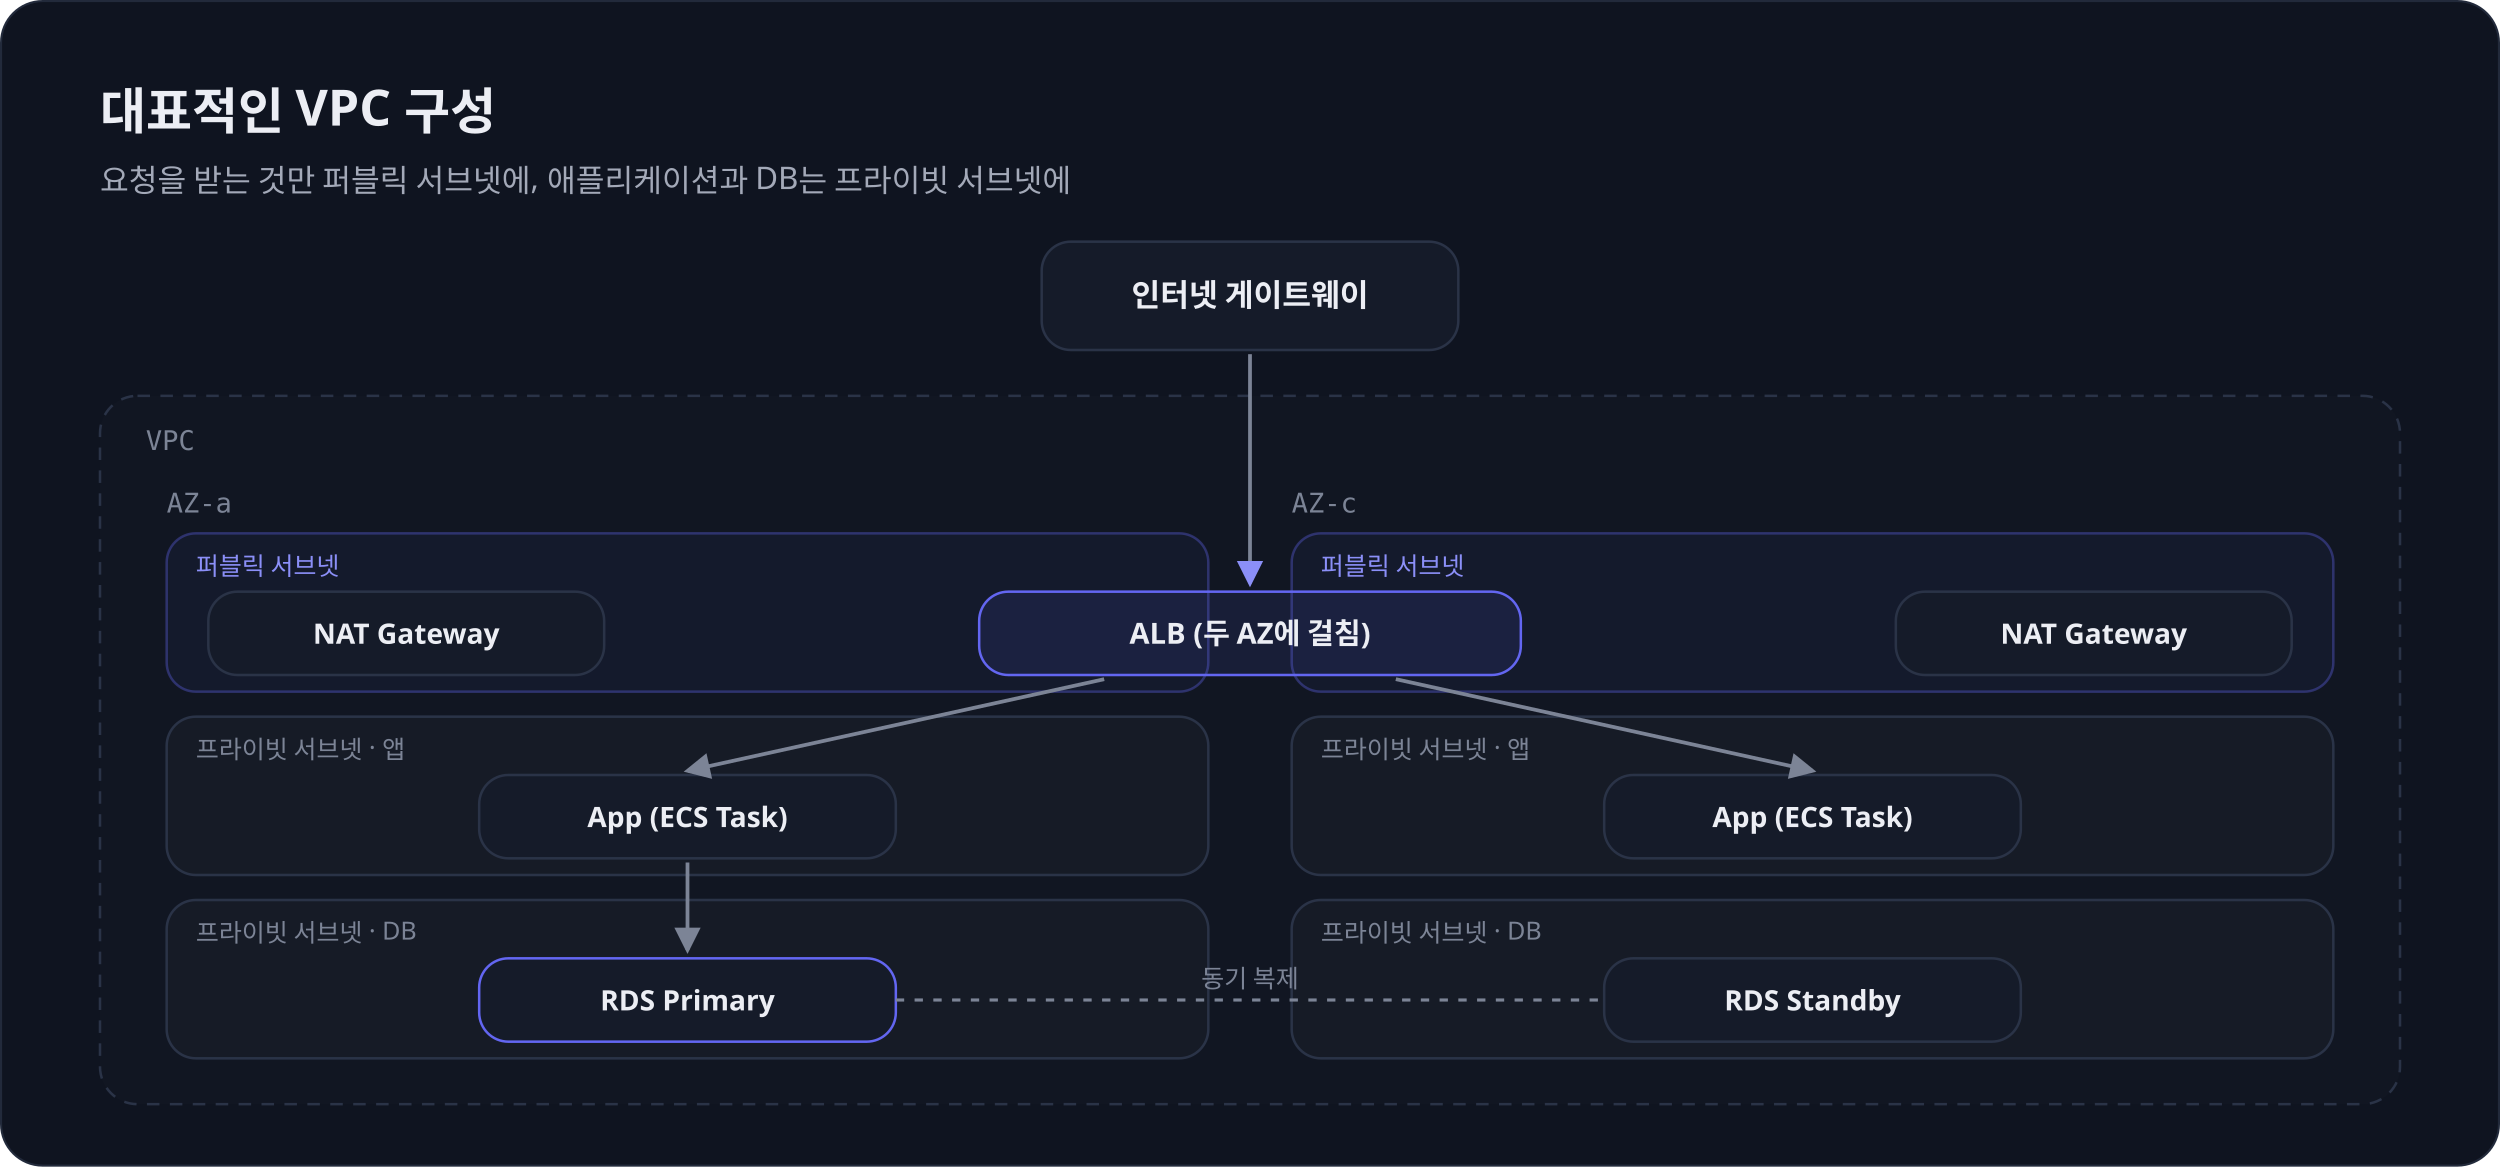
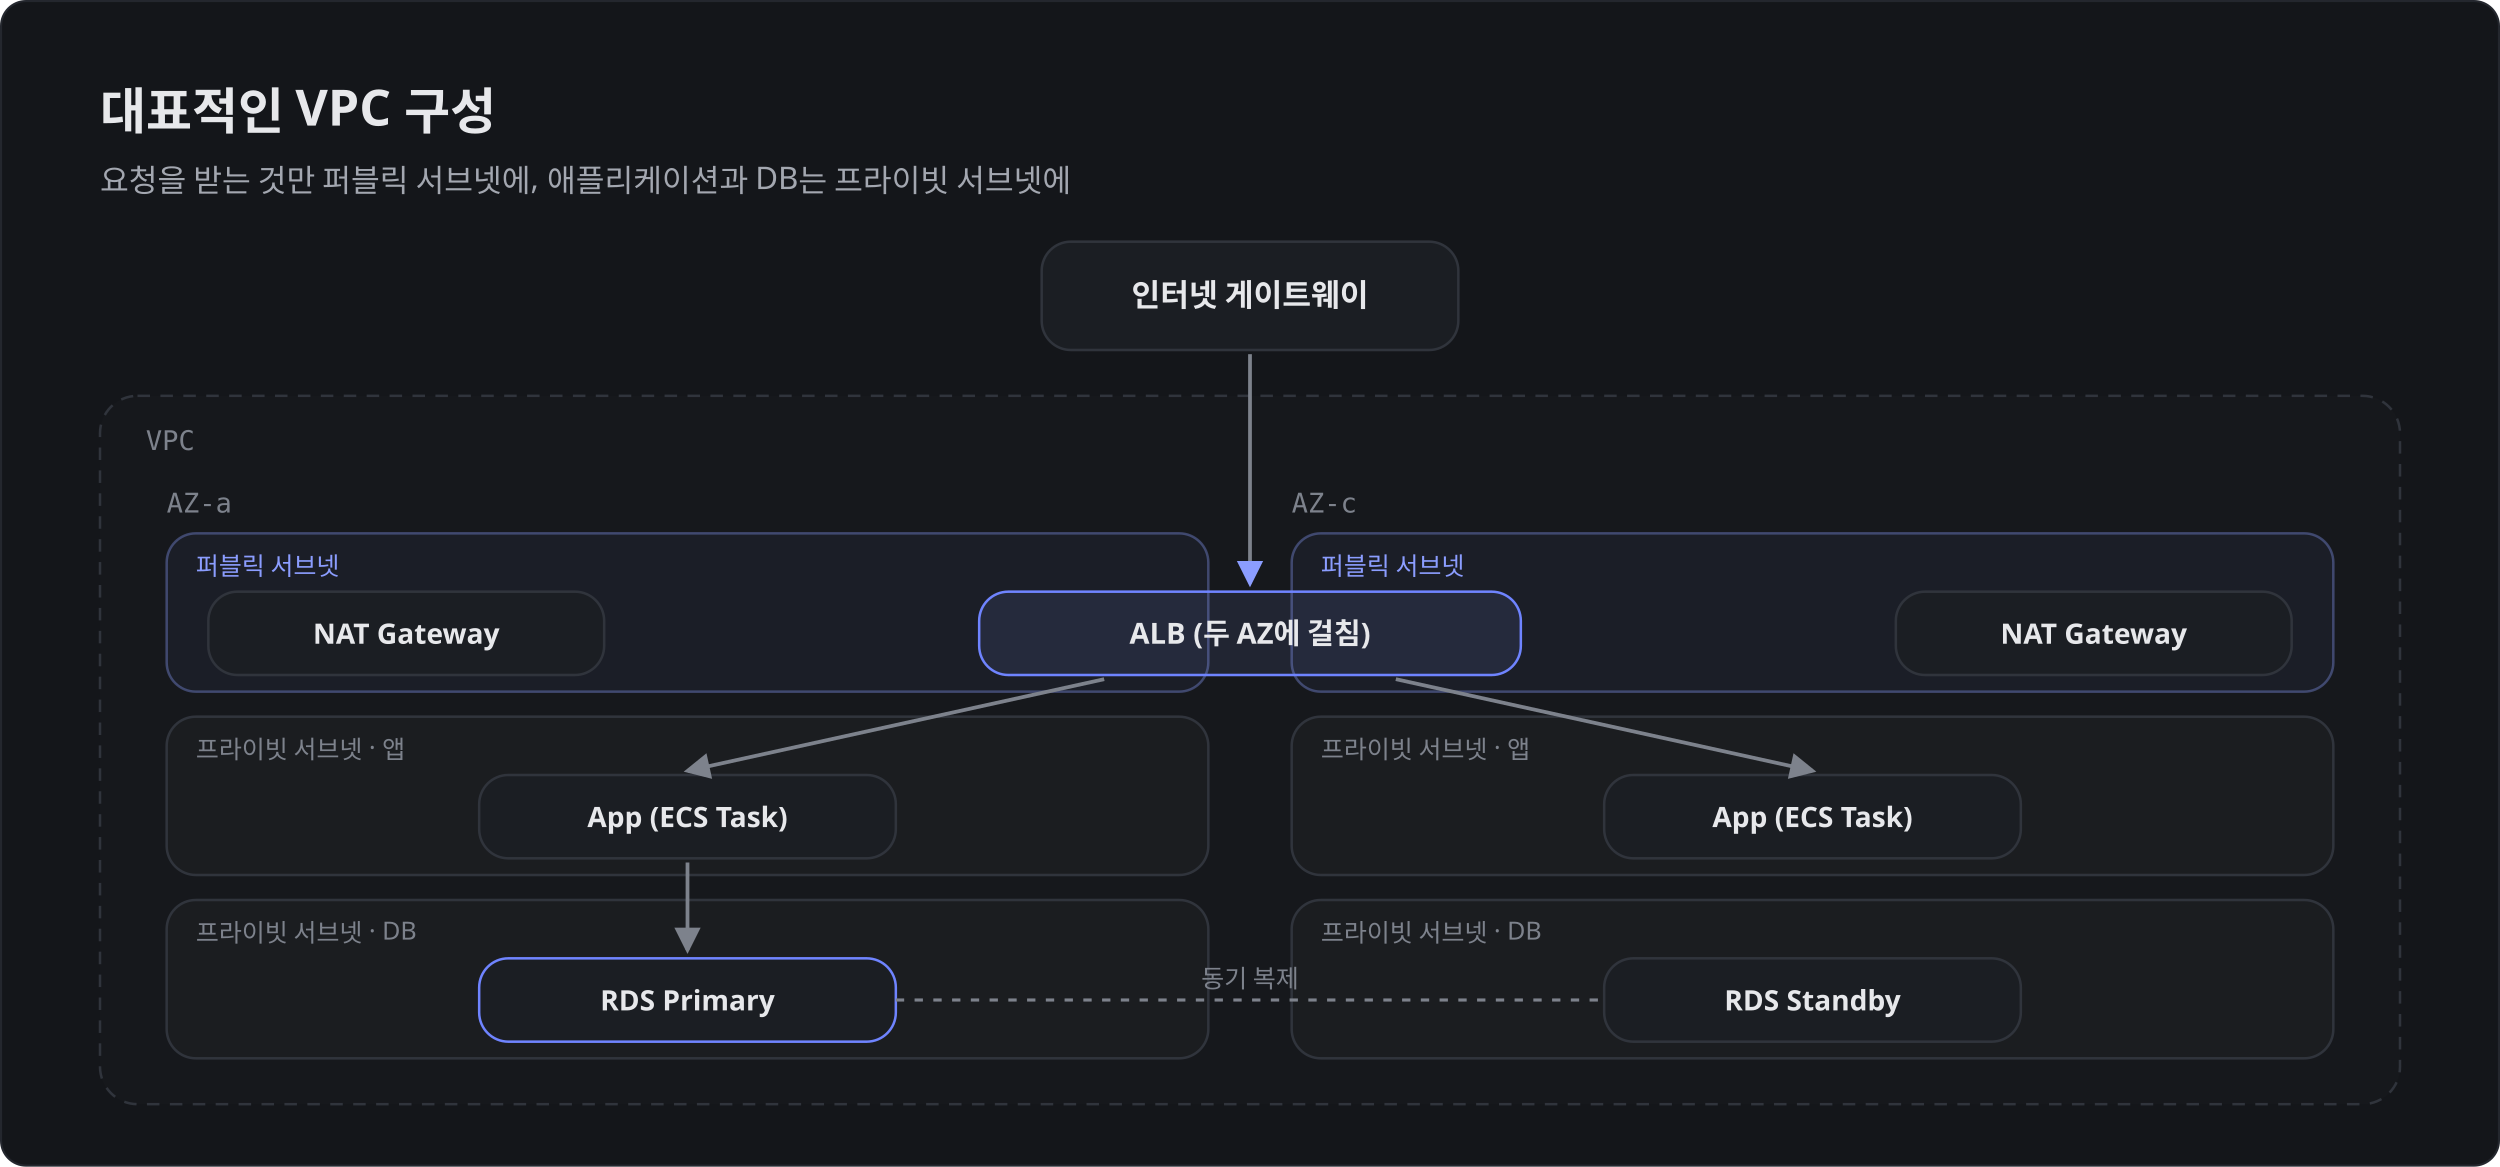
<svg xmlns="http://www.w3.org/2000/svg" viewBox="0 0 1200 560" width="1200" height="560" role="img" aria-label="VPC 퍼블릭 프라이빗 서브넷 구성">
  <defs>
    <marker id="arw" viewBox="0 0 10 10" refX="8.5" refY="5" markerWidth="7" markerHeight="7" orient="auto-start-reverse">
-       <path d="M0 0 L10 5 L0 10 z" fill="#7c8496" />
+       <path d="M0 0 L10 5 L0 10 z" fill="#7d828c" />
    </marker>
    <marker id="arwA" viewBox="0 0 10 10" refX="8.5" refY="5" markerWidth="7" markerHeight="7" orient="auto-start-reverse">
-       <path d="M0 0 L10 5 L0 10 z" fill="#8b8ff8" />
+       <path d="M0 0 L10 5 L0 10 z" fill="#8b9dff" />
    </marker>
  </defs>
-   <rect x="0.5" y="0.5" width="1199" height="559" rx="20" fill="#0f1420" stroke="#222a3b" />
+   <rect x="0.5" y="0.5" width="1199" height="559" rx="12" fill="#14161a" stroke="#24272e" />
  <g font-family="'Pretendard Variable', Pretendard, 'Apple SD Gothic Neo', 'Malgun Gothic', 'Noto Sans KR', system-ui, sans-serif">
-     <text x="48" y="62" font-size="24" font-weight="700" fill="#eceef4" text-anchor="start">대표적인 VPC 구성</text>
-     <text x="48" y="92" font-size="15" font-weight="400" fill="#a3a9b8" text-anchor="start">요청을 받는 것만 퍼블릭 서브넷에, 애플리케이션과 DB는 프라이빗 서브넷에</text>
-     <rect x="500" y="116" width="200" height="52" rx="14" fill="#151b29" stroke="#2a3347" stroke-width="1.2" />
-     <text x="600" y="147" font-size="15" font-weight="650" fill="#eceef4" text-anchor="middle">인터넷 게이트웨이</text>
-     <rect x="48" y="190" width="1104" height="340" rx="18" fill="rgba(255,255,255,0.01)" stroke="#2a3347" stroke-dasharray="6 5" stroke-width="1.2" />
-     <text x="70" y="216" font-size="13" font-weight="400" fill="#7c8496" text-anchor="start" font-family="'Geist Mono', ui-monospace, Consolas, Menlo, monospace">VPC</text>
-     <text x="80" y="246" font-size="13" font-weight="400" fill="#7c8496" text-anchor="start" font-family="'Geist Mono', ui-monospace, Consolas, Menlo, monospace">AZ-a</text>
-     <rect x="80" y="256" width="500" height="76" rx="14" fill="rgba(99,102,241,0.05)" stroke="rgba(99,102,241,0.35)" stroke-width="1.2" />
-     <text x="94" y="276" font-size="12" font-weight="400" fill="#8b8ff8" text-anchor="start">퍼블릭 서브넷</text>
-     <rect x="80" y="344" width="500" height="76" rx="14" fill="rgba(255,255,255,0.02)" stroke="#2a3347" stroke-width="1.2" />
-     <text x="94" y="364" font-size="12" font-weight="400" fill="#7c8496" text-anchor="start">프라이빗 서브넷 · 앱</text>
-     <rect x="80" y="432" width="500" height="76" rx="14" fill="rgba(255,255,255,0.02)" stroke="#2a3347" stroke-width="1.2" />
-     <text x="94" y="452" font-size="12" font-weight="400" fill="#7c8496" text-anchor="start">프라이빗 서브넷 · DB</text>
-     <rect x="100" y="284" width="190" height="40" rx="14" fill="#151b29" stroke="#2a3347" stroke-width="1.2" />
-     <text x="195" y="309" font-size="13.5" font-weight="650" fill="#eceef4" text-anchor="middle">NAT Gateway</text>
-     <rect x="230" y="372" width="200" height="40" rx="14" fill="#151b29" stroke="#2a3347" stroke-width="1.2" />
-     <text x="330" y="397" font-size="13.5" font-weight="650" fill="#eceef4" text-anchor="middle">App (ECS Task)</text>
-     <rect x="230" y="460" width="200" height="40" rx="14" fill="#151b29" stroke="#6366f1" stroke-width="1.2" />
-     <text x="330" y="485" font-size="13.5" font-weight="650" fill="#eceef4" text-anchor="middle">RDS Primary</text>
-     <text x="620" y="246" font-size="13" font-weight="400" fill="#7c8496" text-anchor="start" font-family="'Geist Mono', ui-monospace, Consolas, Menlo, monospace">AZ-c</text>
-     <rect x="620" y="256" width="500" height="76" rx="14" fill="rgba(99,102,241,0.05)" stroke="rgba(99,102,241,0.35)" stroke-width="1.2" />
-     <text x="634" y="276" font-size="12" font-weight="400" fill="#8b8ff8" text-anchor="start">퍼블릭 서브넷</text>
-     <rect x="620" y="344" width="500" height="76" rx="14" fill="rgba(255,255,255,0.02)" stroke="#2a3347" stroke-width="1.2" />
-     <text x="634" y="364" font-size="12" font-weight="400" fill="#7c8496" text-anchor="start">프라이빗 서브넷 · 앱</text>
-     <rect x="620" y="432" width="500" height="76" rx="14" fill="rgba(255,255,255,0.02)" stroke="#2a3347" stroke-width="1.2" />
-     <text x="634" y="452" font-size="12" font-weight="400" fill="#7c8496" text-anchor="start">프라이빗 서브넷 · DB</text>
-     <rect x="910" y="284" width="190" height="40" rx="14" fill="#151b29" stroke="#2a3347" stroke-width="1.2" />
-     <text x="1005" y="309" font-size="13.5" font-weight="650" fill="#eceef4" text-anchor="middle">NAT Gateway</text>
-     <rect x="770" y="372" width="200" height="40" rx="14" fill="#151b29" stroke="#2a3347" stroke-width="1.2" />
-     <text x="870" y="397" font-size="13.5" font-weight="650" fill="#eceef4" text-anchor="middle">App (ECS Task)</text>
-     <rect x="770" y="460" width="200" height="40" rx="14" fill="#151b29" stroke="#2a3347" stroke-width="1.2" />
-     <text x="870" y="485" font-size="13.5" font-weight="650" fill="#eceef4" text-anchor="middle">RDS Standby</text>
-     <rect x="470" y="284" width="260" height="40" rx="14" fill="rgba(99,102,241,0.1)" stroke="#6366f1" stroke-width="1.2" />
-     <text x="600" y="309" font-size="14" font-weight="650" fill="#eceef4" text-anchor="middle">ALB (두 AZ에 걸침)</text>
-     <path d="M600 170 L600 280" stroke="#7c8496" stroke-width="1.8" fill="none" marker-end="url(#arwA)" />
-     <path d="M530 326 L330 370" stroke="#7c8496" stroke-width="1.8" fill="none" marker-end="url(#arw)" />
-     <path d="M670 326 L870 370" stroke="#7c8496" stroke-width="1.8" fill="none" marker-end="url(#arw)" />
-     <path d="M330 414 L330 456" stroke="#7c8496" stroke-width="1.8" fill="none" marker-end="url(#arw)" />
-     <path d="M430 480 L770 480" stroke="#7c8496" stroke-dasharray="4 5" stroke-width="1.5" />
-     <text x="600" y="474" font-size="12" font-weight="400" fill="#7c8496" text-anchor="middle">동기 복제</text>
+     <text x="48" y="62" font-size="24" font-weight="700" fill="#e7e8eb" text-anchor="start">대표적인 VPC 구성</text>
+     <text x="48" y="92" font-size="15" font-weight="400" fill="#a3a7b0" text-anchor="start">요청을 받는 것만 퍼블릭 서브넷에, 애플리케이션과 DB는 프라이빗 서브넷에</text>
+     <rect x="500" y="116" width="200" height="52" rx="14" fill="#1b1e23" stroke="#30343c" stroke-width="1.2" />
+     <text x="600" y="147" font-size="15" font-weight="650" fill="#e7e8eb" text-anchor="middle">인터넷 게이트웨이</text>
+     <rect x="48" y="190" width="1104" height="340" rx="18" fill="rgba(255,255,255,0.01)" stroke="#30343c" stroke-dasharray="6 5" stroke-width="1.2" />
+     <text x="70" y="216" font-size="13" font-weight="400" fill="#7d828c" text-anchor="start" font-family="'Geist Mono', ui-monospace, Consolas, Menlo, monospace">VPC</text>
+     <text x="80" y="246" font-size="13" font-weight="400" fill="#7d828c" text-anchor="start" font-family="'Geist Mono', ui-monospace, Consolas, Menlo, monospace">AZ-a</text>
+     <rect x="80" y="256" width="500" height="76" rx="14" fill="rgba(139,157,255,0.05)" stroke="rgba(139,157,255,0.35)" stroke-width="1.2" />
+     <text x="94" y="276" font-size="12" font-weight="400" fill="#8b9dff" text-anchor="start">퍼블릭 서브넷</text>
+     <rect x="80" y="344" width="500" height="76" rx="14" fill="rgba(255,255,255,0.02)" stroke="#30343c" stroke-width="1.2" />
+     <text x="94" y="364" font-size="12" font-weight="400" fill="#7d828c" text-anchor="start">프라이빗 서브넷 · 앱</text>
+     <rect x="80" y="432" width="500" height="76" rx="14" fill="rgba(255,255,255,0.02)" stroke="#30343c" stroke-width="1.2" />
+     <text x="94" y="452" font-size="12" font-weight="400" fill="#7d828c" text-anchor="start">프라이빗 서브넷 · DB</text>
+     <rect x="100" y="284" width="190" height="40" rx="14" fill="#1b1e23" stroke="#30343c" stroke-width="1.2" />
+     <text x="195" y="309" font-size="13.5" font-weight="650" fill="#e7e8eb" text-anchor="middle">NAT Gateway</text>
+     <rect x="230" y="372" width="200" height="40" rx="14" fill="#1b1e23" stroke="#30343c" stroke-width="1.2" />
+     <text x="330" y="397" font-size="13.5" font-weight="650" fill="#e7e8eb" text-anchor="middle">App (ECS Task)</text>
+     <rect x="230" y="460" width="200" height="40" rx="14" fill="#1b1e23" stroke="#6f84ff" stroke-width="1.2" />
+     <text x="330" y="485" font-size="13.5" font-weight="650" fill="#e7e8eb" text-anchor="middle">RDS Primary</text>
+     <text x="620" y="246" font-size="13" font-weight="400" fill="#7d828c" text-anchor="start" font-family="'Geist Mono', ui-monospace, Consolas, Menlo, monospace">AZ-c</text>
+     <rect x="620" y="256" width="500" height="76" rx="14" fill="rgba(139,157,255,0.05)" stroke="rgba(139,157,255,0.35)" stroke-width="1.2" />
+     <text x="634" y="276" font-size="12" font-weight="400" fill="#8b9dff" text-anchor="start">퍼블릭 서브넷</text>
+     <rect x="620" y="344" width="500" height="76" rx="14" fill="rgba(255,255,255,0.02)" stroke="#30343c" stroke-width="1.2" />
+     <text x="634" y="364" font-size="12" font-weight="400" fill="#7d828c" text-anchor="start">프라이빗 서브넷 · 앱</text>
+     <rect x="620" y="432" width="500" height="76" rx="14" fill="rgba(255,255,255,0.02)" stroke="#30343c" stroke-width="1.2" />
+     <text x="634" y="452" font-size="12" font-weight="400" fill="#7d828c" text-anchor="start">프라이빗 서브넷 · DB</text>
+     <rect x="910" y="284" width="190" height="40" rx="14" fill="#1b1e23" stroke="#30343c" stroke-width="1.2" />
+     <text x="1005" y="309" font-size="13.5" font-weight="650" fill="#e7e8eb" text-anchor="middle">NAT Gateway</text>
+     <rect x="770" y="372" width="200" height="40" rx="14" fill="#1b1e23" stroke="#30343c" stroke-width="1.2" />
+     <text x="870" y="397" font-size="13.5" font-weight="650" fill="#e7e8eb" text-anchor="middle">App (ECS Task)</text>
+     <rect x="770" y="460" width="200" height="40" rx="14" fill="#1b1e23" stroke="#30343c" stroke-width="1.2" />
+     <text x="870" y="485" font-size="13.5" font-weight="650" fill="#e7e8eb" text-anchor="middle">RDS Standby</text>
+     <rect x="470" y="284" width="260" height="40" rx="14" fill="rgba(139,157,255,0.1)" stroke="#6f84ff" stroke-width="1.2" />
+     <text x="600" y="309" font-size="14" font-weight="650" fill="#e7e8eb" text-anchor="middle">ALB (두 AZ에 걸침)</text>
+     <path d="M600 170 L600 280" stroke="#7d828c" stroke-width="1.8" fill="none" marker-end="url(#arwA)" />
+     <path d="M530 326 L330 370" stroke="#7d828c" stroke-width="1.8" fill="none" marker-end="url(#arw)" />
+     <path d="M670 326 L870 370" stroke="#7d828c" stroke-width="1.8" fill="none" marker-end="url(#arw)" />
+     <path d="M330 414 L330 456" stroke="#7d828c" stroke-width="1.8" fill="none" marker-end="url(#arw)" />
+     <path d="M430 480 L770 480" stroke="#7d828c" stroke-dasharray="4 5" stroke-width="1.5" />
+     <text x="600" y="474" font-size="12" font-weight="400" fill="#7d828c" text-anchor="middle">동기 복제</text>
  </g>
</svg>
